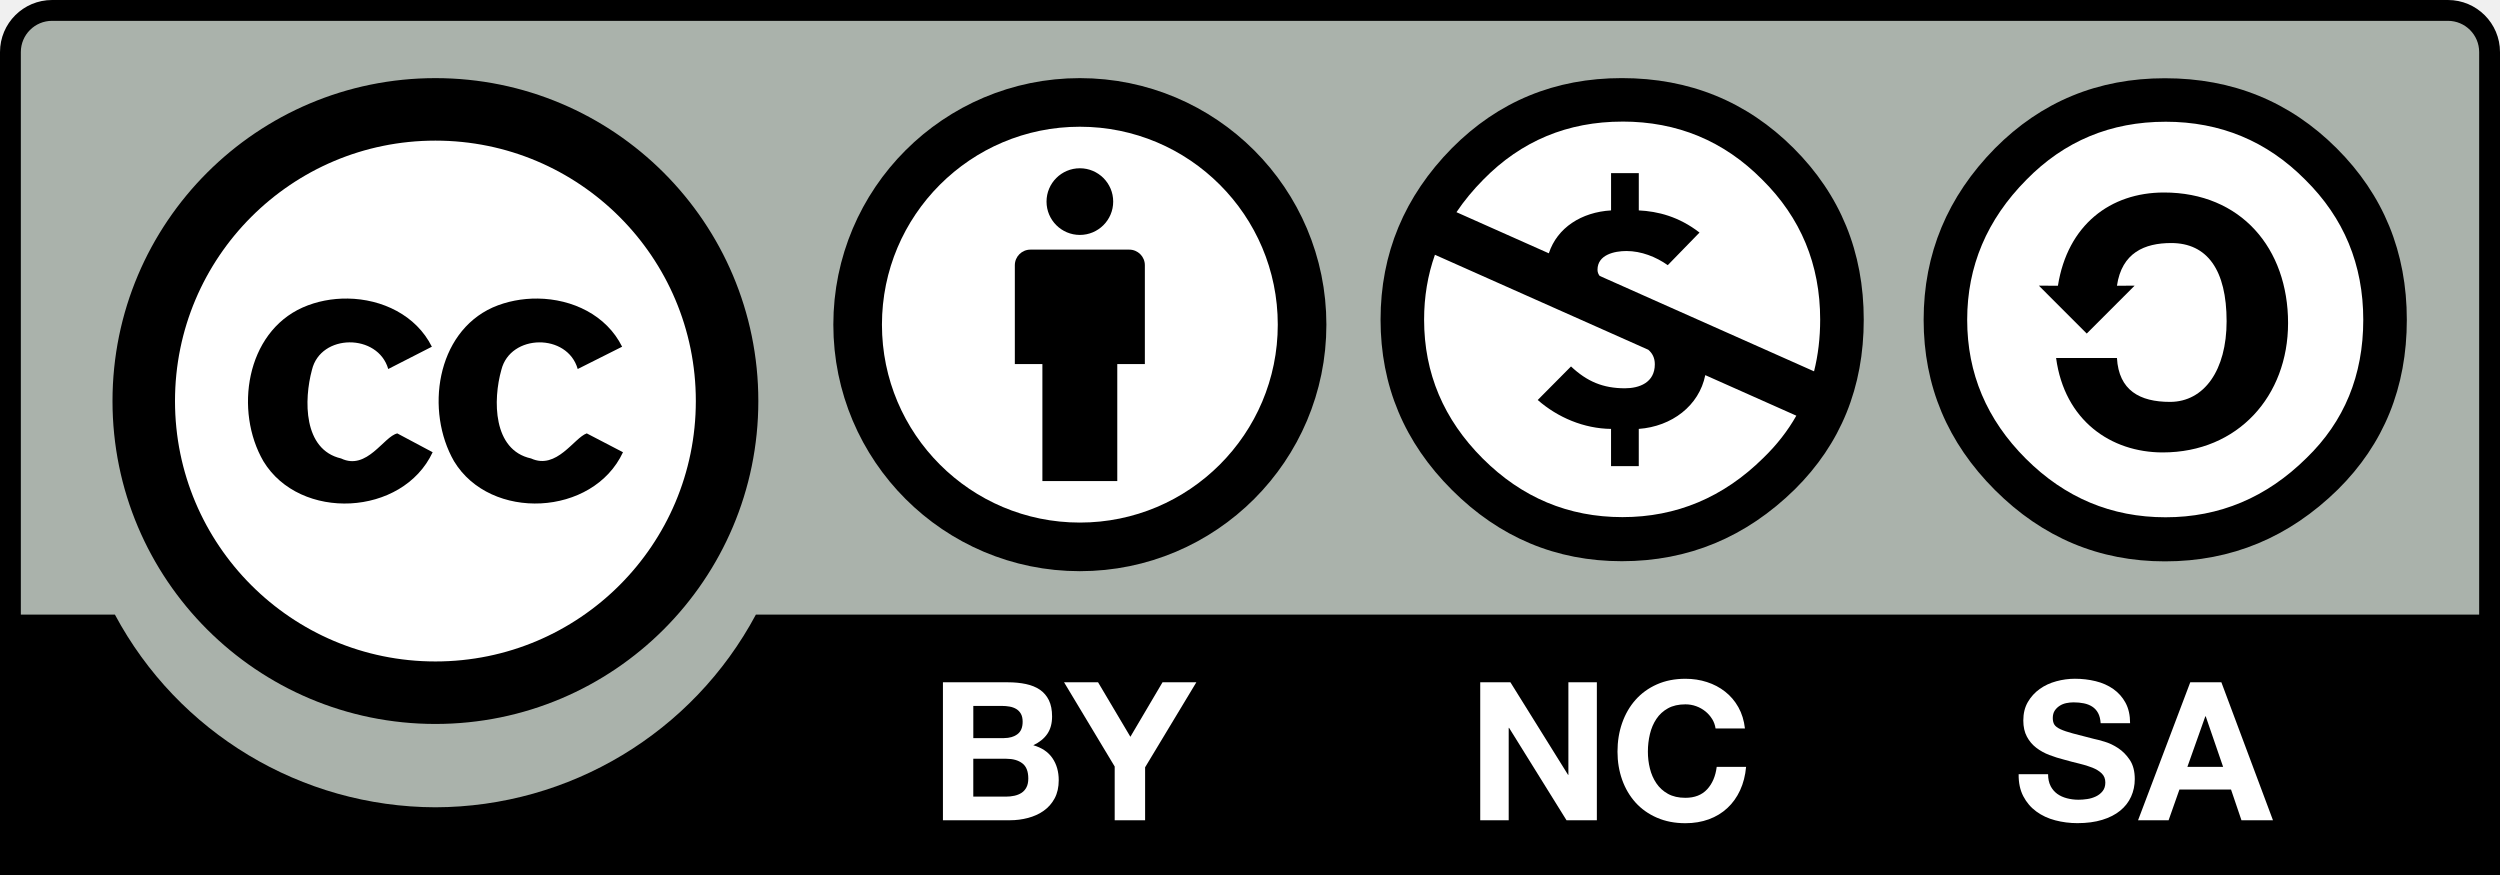
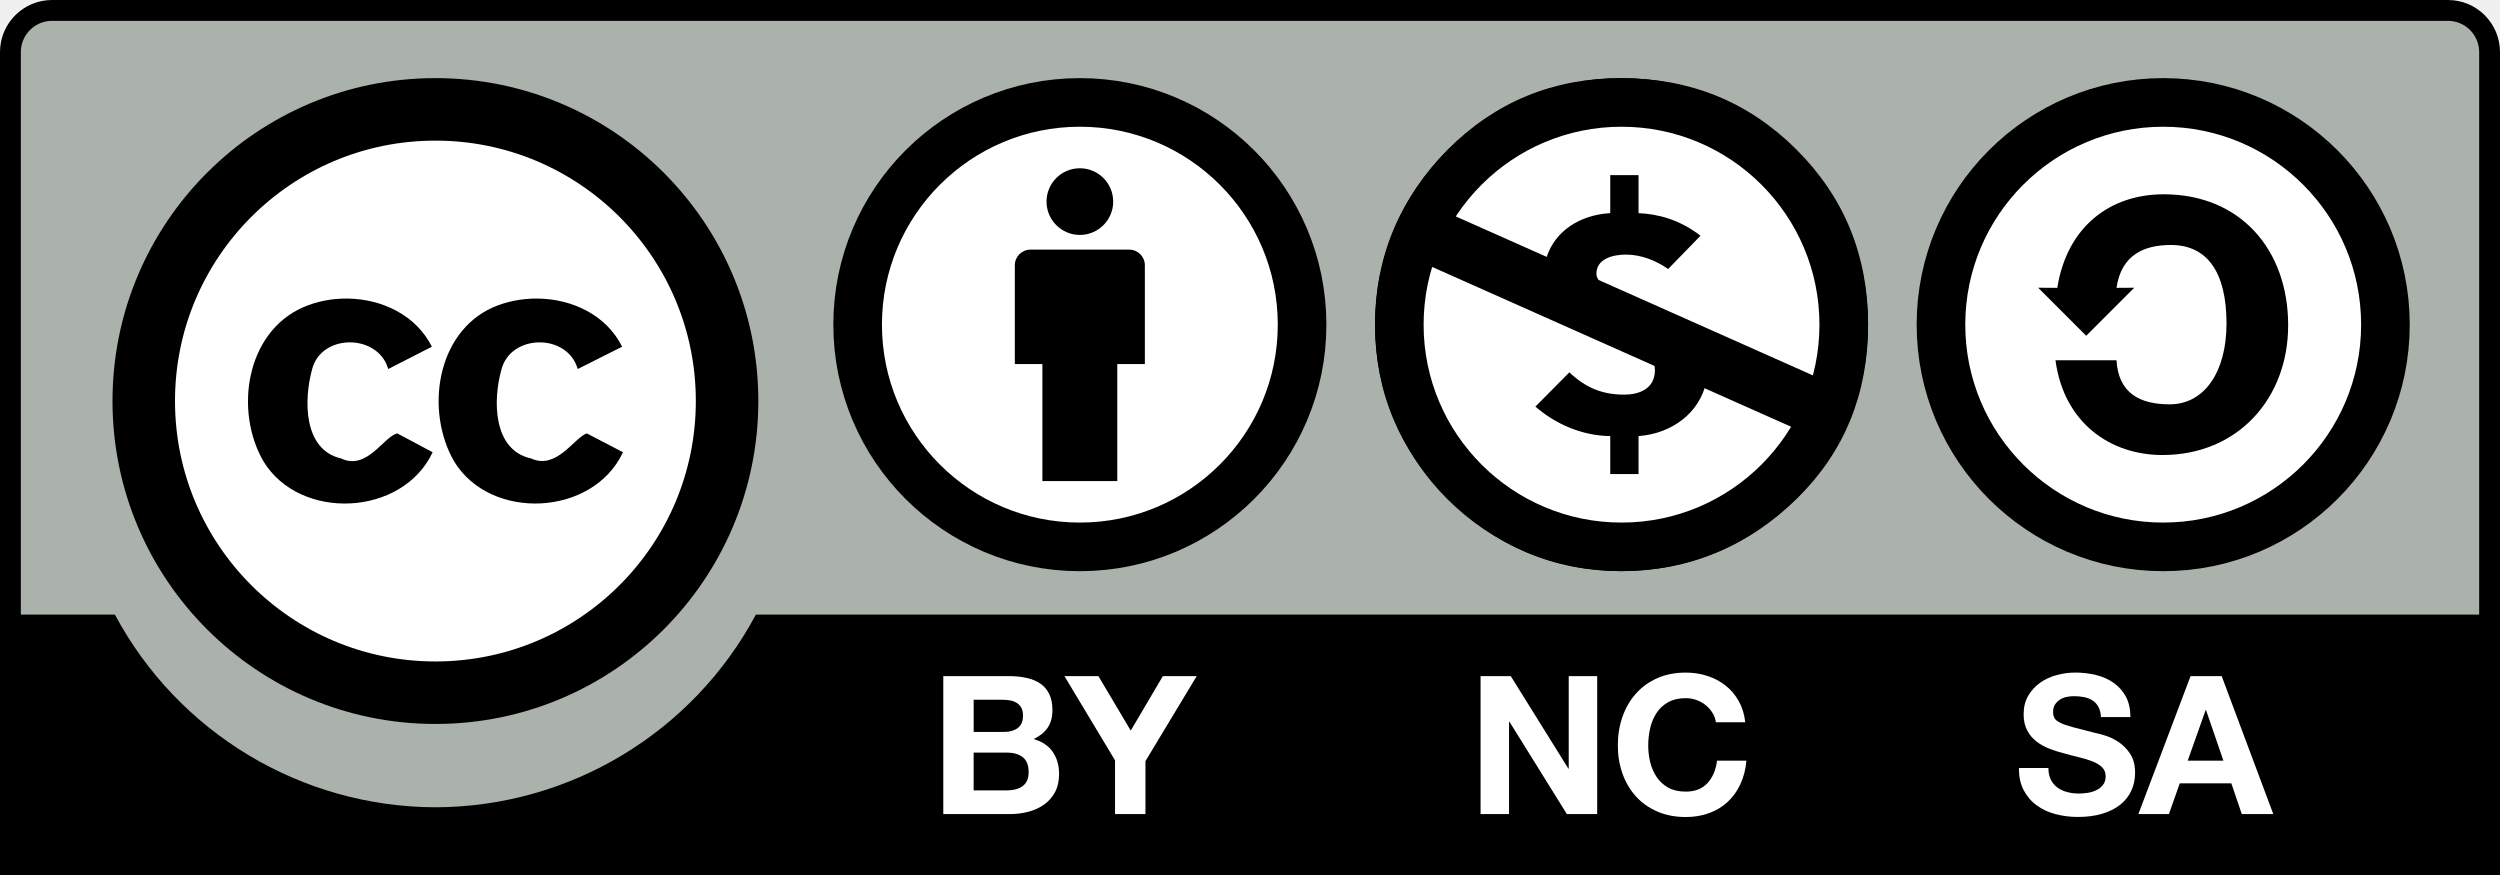
<svg xmlns="http://www.w3.org/2000/svg" version="1.1" viewBox="0 0 360 126">
  <g transform="scale(3)">
    <rect fill="#aab2ab" height="41" rx="2" ry="2" stroke="#000" width="119" x=".5" y=".5" />
    <path d="m0 29.5v12.5h120v-12.5h-83.717a17.5 17.5 0 0 1-15.383 9.25 17.5 17.5 0 0 1-15.385-9.25h-5.516z" />
  </g>
  <g transform="scale(3)">
    <circle cx="20.9" cy="19.25" fill="#fff" r="14" stroke="#000" stroke-width="3" />
    <path d="m465.69-61.374c-0.861-0.012-1.723 0.152-2.494 0.494-3.148 1.404-3.781 5.734-2.172 8.509 2.018 3.329 7.705 3.057 9.364-0.499-0.652-0.347-1.302-0.694-1.954-1.041-0.747 0.158-1.676 2.075-3.113 1.385-2.1-0.484-2.059-3.25-1.61-4.906 0.483-2.011 3.65-2.024 4.22-0.043 0.804-0.411 1.61-0.823 2.414-1.234-0.874-1.751-2.76-2.638-4.655-2.665zm10.521 0c-0.863-0.011-1.73 0.154-2.503 0.494-3.133 1.415-3.728 5.743-2.136 8.509 2.012 3.328 7.695 3.056 9.348-0.499-0.668-0.348-1.336-0.695-2.004-1.043-0.698 0.24-1.667 2.037-3.083 1.387-2.12-0.461-2.112-3.242-1.642-4.906 0.498-1.995 3.658-2.038 4.224-0.043 0.82-0.411 1.637-0.823 2.457-1.234-0.873-1.759-2.762-2.64-4.662-2.665z" transform="matrix(.86749 0 0 .86739 -387.29 67.566)" />
  </g>
  <g>
    <circle cx="155.5" cy="46.75" fill="#fff" r="32" stroke="#000" stroke-width="7" />
-     <path d="m164.86 38.193c0-1.242-1.007-2.247-2.248-2.247h-14.228c-1.24 0-2.248 1.006-2.248 2.247v14.228h3.968v16.848h10.784v-16.848h3.971v-14.228h3e-5z" />
+     <path d="m164.86 38.193c0-1.242-1.007-2.247-2.248-2.247h-14.228c-1.24 0-2.248 1.006-2.248 2.247v14.228h3.968v16.848h10.784v-16.848h3.971v-14.228h3e-5z" stroke-width="2.981" />
    <circle cx="155.5" cy="29.03" r="4.8" />
  </g>
-   <g transform="matrix(3.4191 0 0 3.4185 -1567.5 273.07)">
-     <circle cx="77.834" cy="14.987" fill="#fff" r="11" transform="matrix(.87745 0 0 .87755 458.48 -79.559)" />
-     <path d="m526.76-76.59c2.853 0 5.263 0.984 7.233 2.95 1.97 1.968 2.955 4.376 2.955 7.225s-0.968 5.231-2.903 7.148c-2.056 2.018-4.483 3.027-7.285 3.027-2.768 0-5.154-1.001-7.156-3.002-2.004-2-3.006-4.392-3.006-7.173s1.002-5.19 3.006-7.225c1.953-1.966 4.338-2.95 7.156-2.95zm-7.872 7.442c-0.304 0.858-0.456 1.77-0.456 2.733 0 2.256 0.823 4.205 2.47 5.851 1.647 1.645 3.608 2.467 5.883 2.467s4.253-0.831 5.934-2.493c0.562-0.544 1.026-1.137 1.39-1.78l-3.835-1.708c-0.26 1.291-1.41 2.162-2.801 2.265v1.569h-1.168v-1.569c-1.141-0.013-2.245-0.48-3.088-1.218l1.402-1.413c0.675 0.635 1.35 0.92 2.271 0.92 0.598 0 1.259-0.233 1.259-1.012 0-0.275-0.107-0.467-0.275-0.611l-0.97-0.432-1.208-0.538c-0.598-0.266-1.104-0.491-1.611-0.717l-5.197-2.314zm7.898-5.61c-2.309 0-4.261 0.814-5.858 2.442-0.434 0.438-0.812 0.896-1.133 1.374l3.89 1.732c0.352-1.079 1.377-1.734 2.621-1.807v-1.569h1.168v1.569c0.805 0.039 1.687 0.26 2.557 0.933l-1.337 1.374c-0.494-0.35-1.116-0.596-1.74-0.596-0.506 0-1.219 0.155-1.219 0.79 0 0.098 0.032 0.183 0.091 0.258l1.301 0.579 0.88 0.393c0.564 0.251 1.101 0.49 1.634 0.727l5.214 2.321c0.172-0.683 0.258-1.409 0.258-2.178 0-2.324-0.815-4.29-2.444-5.901-1.614-1.629-3.575-2.442-5.884-2.442z" />
+   <circle cx="233.5" cy="46.75" fill="#fff" r="32" stroke="#000" stroke-width="7" />
+   <rect height="7" transform="rotate(24 233.5 46.75)" width="69" x="199" y="43.25" />
+   <path d="m233.46 11.25c9.953 0 18.364 3.432 25.236 10.291 6.875 6.863 10.309 15.265 10.309 25.202s-3.378 18.249-10.128 24.935c-7.172 7.04-15.642 10.558-25.417 10.558-9.656 0-17.98-3.49-24.968-10.471-6.991-6.978-10.487-15.321-10.487-25.023s3.497-18.103 10.487-25.202c6.812-6.859 15.134-10.291 24.968-10.291zm-27.466 25.959c-1.061 2.994-1.589 6.173-1.589 9.535 0 7.869 2.873 14.669 8.619 20.408 5.746 5.737 12.588 8.607 20.526 8.607s14.84-2.898 20.704-8.696c1.961-1.897 3.58-3.966 4.849-6.208l-13.381-5.959c-0.906 4.503-4.92 7.542-9.771 7.9v5.473h-4.076v-5.473c-3.981-0.046-7.831-1.675-10.776-4.25l4.89-4.928c2.356 2.215 4.709 3.21 7.924 3.21 2.086 0 4.394-0.814 4.394-3.529 0-0.959-0.374-1.629-0.96-2.131l-3.384-1.508-4.216-1.876c-2.086-0.928-3.85-1.712-5.621-2.503l-18.132-8.072zm27.556-19.569c-8.057 0-14.867 2.838-20.437 8.519-1.515 1.528-2.834 3.126-3.954 4.794l13.571 6.04c1.227-3.764 4.804-6.048 9.145-6.302v-5.473h4.076v5.473c2.808 0.137 5.886 0.906 8.922 3.256l-4.664 4.793c-1.723-1.219-3.895-2.079-6.07-2.079-1.765 0-4.254 0.541-4.254 2.755 0 0.34 0.113 0.639 0.318 0.902l4.54 2.021 3.072 1.369c1.967 0.876 3.842 1.708 5.701 2.537l18.191 8.098c0.6-2.382 0.9-4.916 0.9-7.598 0-8.108-2.843-14.967-8.527-20.585-5.63-5.681-12.472-8.519-20.529-8.519z" stroke-width="3.489" />
+   <g>
+     <circle cx="311.5" cy="46.75" fill="#fff" r="32" stroke="#000" stroke-width="7" />
+     <path d="m296.25 41.45c1.39-8.781 7.57-13.473 15.318-13.473 11.138 0 17.928 8.083 17.928 18.86 0 10.518-7.225 18.686-18.104 18.686-7.485 0-14.187-4.604-15.405-13.644h8.79c0.263 4.693 3.309 6.345 7.66 6.345 4.959 0 8.18-4.606 8.18-11.647 0-7.391-2.783-11.299-8.008-11.299-3.829 0-7.135 1.391-7.833 6.172l2.555-0.017-6.918 6.921-6.919-6.921 2.754 0.017z" stroke-width="1.869" />
  </g>
-   <g transform="matrix(1.8633 0 0 1.8631 -857.3 722.58)">
-     <circle cx="103.94" cy="14.987" fill="#fff" r="11" transform="matrix(1.61,0,0,1.6102,460.09,-387.23)" />
-     <path d="m651.36-292.06c-5.172 0-9.55 1.806-13.131 5.413-3.676 3.734-5.516 8.154-5.516 13.257s1.839 9.49 5.516 13.163c3.675 3.672 8.053 5.508 13.131 5.508 5.141 0 9.595-1.852 13.366-5.554 3.552-3.517 5.328-7.889 5.328-13.117 0-5.227-1.806-9.647-5.422-13.257-3.614-3.608-8.037-5.413-13.272-5.413zm0.047 3.361c4.238 0 7.835 1.493 10.795 4.481 2.991 2.955 4.486 6.563 4.486 10.828 0 4.294-1.464 7.856-4.394 10.69-3.083 3.049-6.714 4.573-10.888 4.573-4.175 0-7.773-1.509-10.795-4.527-3.022-3.019-4.533-6.596-4.533-10.735s1.525-7.748 4.58-10.828c2.928-2.988 6.511-4.481 10.749-4.481z" transform="translate(-23.952,-89.73)" />
-     <path d="m643.09-276.02c0.744-4.699 4.05-7.209 8.195-7.209 5.959 0 9.592 4.325 9.592 10.092 0 5.628-3.866 9.998-9.686 9.998-4.005 0-7.591-2.463-8.242-7.301h4.703c0.141 2.511 1.77 3.395 4.098 3.395 2.653 0 4.377-2.465 4.377-6.232 0-3.955-1.489-6.046-4.284-6.046-2.049 0-3.817 0.745-4.191 3.302l1.367-9e-3 -3.701 3.703-3.702-3.703 1.474 9e-3z" transform="translate(-23.952,-89.73)" />
-   </g>
-   <g enable-background="new" fill="#fff" transform="matrix(2.9813 0 0 2.981 -1311.4 -223.31)">
+   <g enable-background="new" fill="#fff" transform="matrix(2.9812 0 0 2.9809 -1311.3 -224.19)">
    <path d="m488.56 107.87c0.317 0 0.607 0.028 0.869 0.084s0.486 0.147 0.674 0.275c0.187 0.127 0.331 0.297 0.435 0.508 0.103 0.212 0.154 0.473 0.154 0.784 0 0.336-0.076 0.615-0.229 0.839-0.152 0.225-0.379 0.407-0.678 0.551 0.412 0.118 0.72 0.325 0.923 0.621s0.305 0.652 0.305 1.069c0 0.336-0.065 0.627-0.196 0.873-0.131 0.245-0.308 0.446-0.529 0.602-0.221 0.156-0.474 0.271-0.757 0.346-0.284 0.075-0.575 0.112-0.875 0.112h-3.236v-6.664h3.142v1e-5zm-0.188 2.695c0.262 0 0.477-0.062 0.645-0.187 0.169-0.124 0.253-0.325 0.253-0.604 0-0.155-0.028-0.283-0.084-0.382-0.057-0.1-0.131-0.177-0.225-0.233-0.094-0.056-0.201-0.095-0.322-0.116-0.122-0.021-0.248-0.032-0.379-0.032h-1.373v1.555h1.485zm0.086 2.828c0.144 0 0.28-0.014 0.411-0.042s0.246-0.075 0.347-0.14c0.1-0.065 0.179-0.154 0.238-0.267 0.059-0.111 0.089-0.255 0.089-0.429 0-0.342-0.097-0.586-0.29-0.732-0.193-0.146-0.449-0.219-0.767-0.219h-1.6v1.828h1.571z" />
    <path d="m491.27 107.87h1.643l1.561 2.632 1.552-2.632h1.634l-2.475 4.106v2.558h-1.469v-2.595l-2.445-4.069z" />
-     <path d="m512.83 107.87 2.784 4.471h0.016v-4.471h1.375v6.664h-1.466l-2.773-4.462h-0.019v4.462h-1.375v-6.664h1.458z" />
+     <path d="m512.83 107.87 2.784 4.471h0.016v-4.471h1.375v6.664h-1.466l-2.773-4.462h-0.019v4.462h-1.375v-6.664z" />
    <path d="m522.57 109.64c-0.087-0.141-0.196-0.264-0.327-0.369s-0.278-0.188-0.443-0.247c-0.165-0.06-0.338-0.089-0.518-0.089-0.33 0-0.61 0.064-0.841 0.191-0.23 0.127-0.417 0.298-0.56 0.513-0.144 0.215-0.248 0.459-0.313 0.732-0.065 0.273-0.098 0.557-0.098 0.849 0 0.28 0.032 0.553 0.098 0.816 0.065 0.265 0.17 0.503 0.313 0.714 0.143 0.212 0.329 0.381 0.56 0.509s0.511 0.191 0.841 0.191c0.447 0 0.798-0.137 1.05-0.411 0.252-0.273 0.406-0.635 0.462-1.083h1.419c-0.037 0.417-0.134 0.794-0.289 1.13-0.155 0.337-0.361 0.623-0.616 0.86s-0.554 0.418-0.896 0.543c-0.342 0.125-0.719 0.188-1.129 0.188-0.511 0-0.97-0.089-1.378-0.267-0.407-0.177-0.752-0.422-1.032-0.732-0.28-0.312-0.496-0.678-0.646-1.098-0.149-0.421-0.225-0.873-0.225-1.359 0-0.498 0.075-0.96 0.225-1.387s0.365-0.799 0.646-1.116 0.625-0.566 1.032-0.747c0.408-0.181 0.867-0.271 1.378-0.271 0.367 0 0.714 0.053 1.04 0.159 0.327 0.105 0.62 0.26 0.878 0.463 0.259 0.202 0.472 0.453 0.64 0.752s0.273 0.642 0.317 1.027h-1.419c-0.025-0.168-0.081-0.322-0.168-0.462z" />
    <path d="m538.92 112.88c0.081 0.155 0.188 0.281 0.321 0.378 0.134 0.097 0.29 0.168 0.471 0.215 0.18 0.047 0.365 0.07 0.559 0.07 0.13 0 0.27-0.011 0.419-0.033 0.148-0.021 0.288-0.064 0.419-0.126 0.13-0.061 0.238-0.147 0.326-0.257 0.086-0.108 0.13-0.247 0.13-0.415 0-0.181-0.058-0.326-0.173-0.438-0.114-0.112-0.266-0.205-0.451-0.28-0.187-0.074-0.398-0.14-0.634-0.196-0.236-0.056-0.476-0.118-0.718-0.187-0.249-0.062-0.491-0.139-0.728-0.229-0.235-0.09-0.447-0.207-0.634-0.351-0.186-0.143-0.337-0.321-0.451-0.536-0.115-0.215-0.173-0.475-0.173-0.779 0-0.343 0.073-0.64 0.219-0.892 0.146-0.252 0.338-0.462 0.573-0.631 0.236-0.168 0.504-0.292 0.803-0.373 0.298-0.081 0.597-0.121 0.895-0.121 0.349 0 0.683 0.039 1.003 0.117 0.319 0.077 0.604 0.204 0.853 0.378 0.249 0.175 0.446 0.397 0.593 0.668 0.146 0.271 0.219 0.6 0.219 0.985h-1.422c-0.013-0.199-0.054-0.364-0.125-0.494-0.071-0.131-0.166-0.233-0.284-0.309-0.117-0.074-0.252-0.128-0.403-0.158-0.151-0.031-0.317-0.047-0.497-0.047-0.117 0-0.235 0.013-0.353 0.037-0.118 0.025-0.225 0.068-0.32 0.131-0.097 0.062-0.175 0.14-0.237 0.233-0.061 0.094-0.093 0.212-0.093 0.354 0 0.131 0.024 0.237 0.074 0.317 0.05 0.081 0.147 0.156 0.294 0.225 0.146 0.068 0.348 0.137 0.605 0.205 0.258 0.068 0.596 0.156 1.012 0.262 0.124 0.024 0.297 0.07 0.517 0.136 0.221 0.065 0.44 0.169 0.657 0.312 0.218 0.144 0.405 0.335 0.564 0.574 0.158 0.239 0.237 0.546 0.237 0.92 0 0.305-0.06 0.588-0.178 0.85-0.118 0.262-0.294 0.487-0.527 0.677-0.233 0.19-0.522 0.338-0.868 0.443-0.345 0.106-0.744 0.159-1.199 0.159-0.367 0-0.723-0.046-1.068-0.136-0.346-0.091-0.65-0.232-0.914-0.426-0.265-0.193-0.475-0.44-0.631-0.739-0.155-0.299-0.23-0.653-0.224-1.064h1.422c-3e-5 0.224 0.04 0.414 0.121 0.569z" />
    <path d="m547.17 107.87 2.492 6.664h-1.522l-0.504-1.484h-2.492l-0.523 1.484h-1.475l2.521-6.664h1.503zm0.084 4.086-0.84-2.443h-0.019l-0.867 2.443h1.727z" />
  </g>
</svg>
